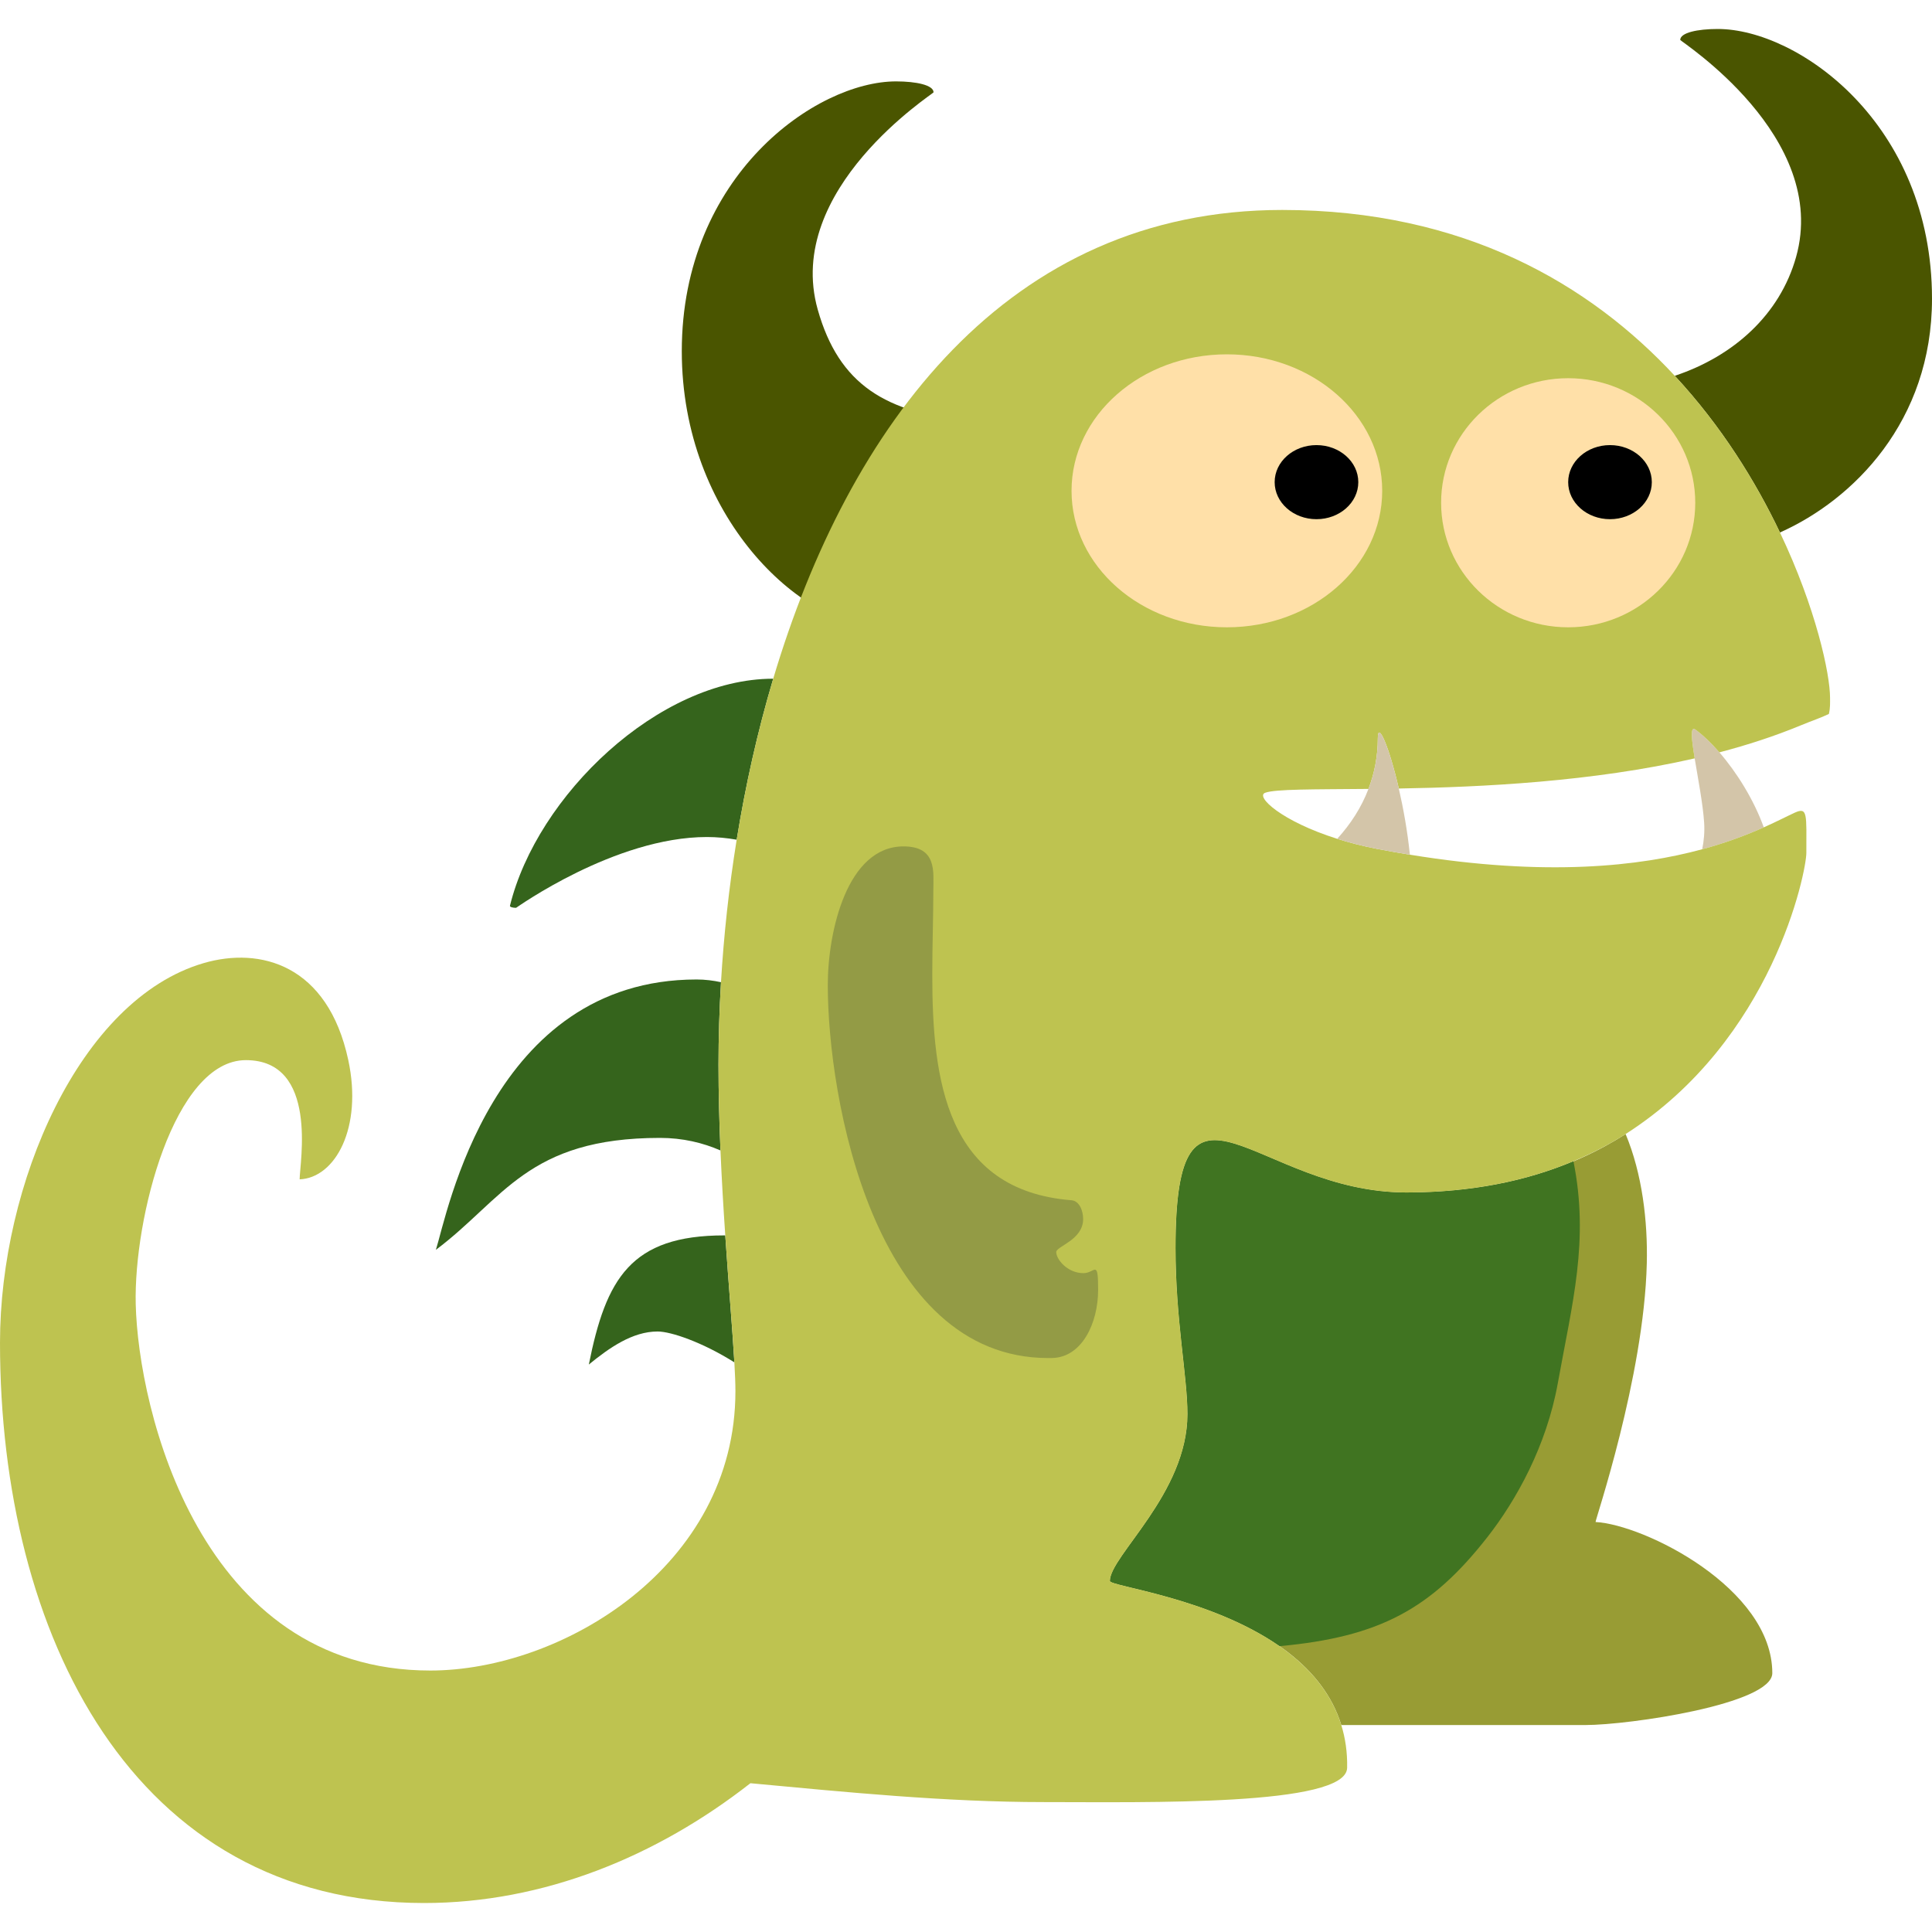
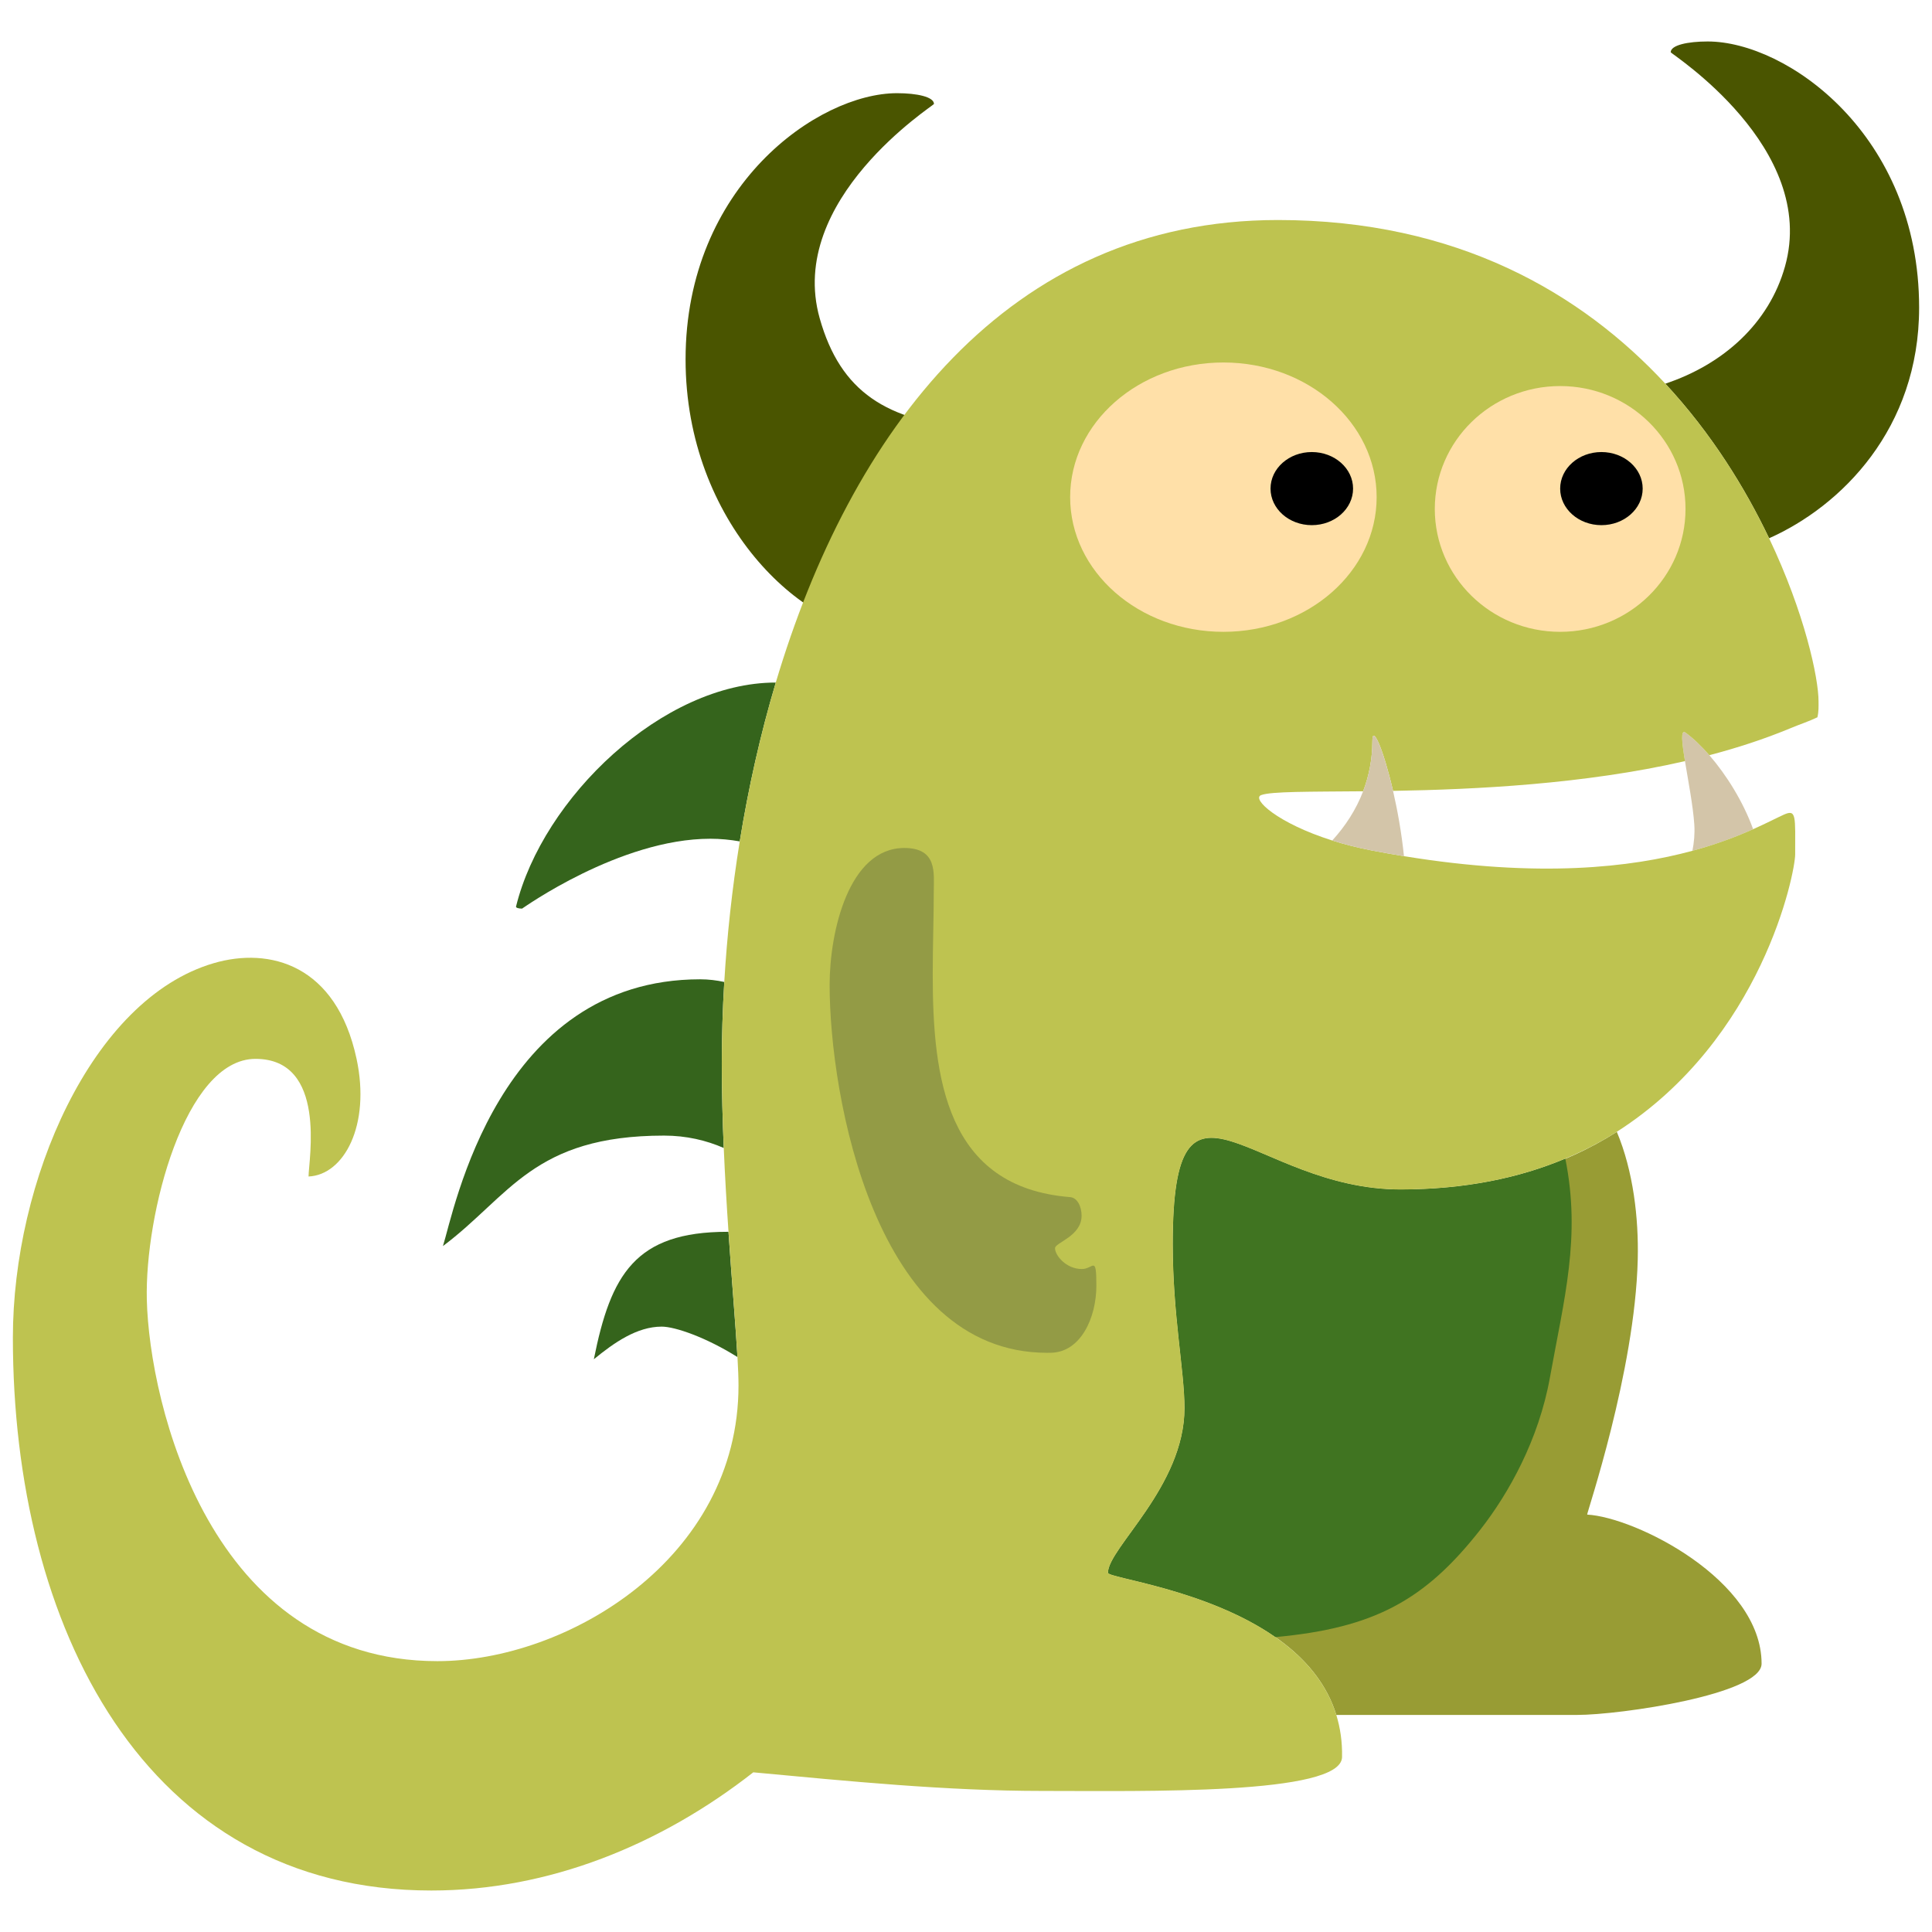
<svg xmlns="http://www.w3.org/2000/svg" version="1.1" id="Layer_1" x="0px" y="0px" width="150px" height="150px" viewBox="0 0 150 150" enable-background="new 0 0 150 150" xml:space="preserve">
  <g>
-     <path fill="#989C34" d="M91.27,96.891c0,5.566,0.924,9.984,0.924,12.898c0,6.168-6.021,11.014-6.021,12.957   c0,0.58,15.145,2.016,17.966,11.186c1.619,0,3.391,0,5.425,0c3.979,0,9.515,0,13.521,0c3.392,0,14.516-1.623,14.516-4.033   c0-6.582-9.943-11.531-13.721-11.73c-0.081-0.004,3.764-11.23,3.977-20.084c0.079-3.248-0.353-6.959-1.645-10.037   c-4.235,2.707-9.776,4.537-17.021,4.537C97.492,92.584,91.27,81.035,91.27,96.891z" />
-     <path fill="#407421" d="M109.191,92.584c-11.699,0-17.922-11.549-17.922,4.307c0,5.566,0.924,9.984,0.924,12.898   c0,6.168-6.021,11.014-6.021,12.957c0,0.414,7.725,1.268,13.169,5.061c7.779-0.713,11.774-2.893,16.135-8.459   c2.233-2.852,4.593-7.068,5.474-11.967c1.119-6.219,2.45-11.051,1.211-17.225c-1.804,0.758-3.781,1.371-5.967,1.789   C114.056,92.354,111.73,92.584,109.191,92.584z" />
-     <path fill="#4A5500" d="M75.393,32.678c-6.622-0.575-10.263-2.823-11.905-8.645c-2.639-9.359,8.993-16.76,8.993-16.864   c0-0.563-1.347-0.85-2.909-0.85c-6.214,0-16.638,7.316-16.638,20.947c0,12.871,9.313,21.438,15.476,21.438   c5.267,0,10.764-2.649,10.764-8.758C79.173,35.233,77.65,34.375,75.393,32.678z" />
-     <path fill="#35641C" d="M60.033,52.695c-8.916,0-18.344,9.09-20.439,17.626c-0.002,0.005-0.002,0.009-0.002,0.014   c0,0.09,0.22,0.148,0.476,0.148c0.024,0,7.661-5.497,14.816-5.497c0.787,0,1.562,0.076,2.313,0.209   C57.877,60.988,58.816,56.78,60.033,52.695L60.033,52.695z" />
-     <path fill="#35641C" d="M55.978,76.258c-0.603-0.131-1.234-0.211-1.896-0.211c-15.955,0-19.374,18.281-20.24,20.99   c5.267-3.949,7.106-8.691,17.4-8.691c1.756,0,3.329,0.377,4.696,0.975c-0.094-2.201-0.154-4.447-0.154-6.664   C55.784,80.568,55.85,78.428,55.978,76.258z" />
-     <path fill="#35641C" d="M56.231,95.916c-7.259,0-9.182,3.359-10.515,10.027c1.586-1.299,3.386-2.566,5.339-2.566   c1.047,0,3.487,0.838,5.961,2.395c-0.141-2.436-0.439-5.908-0.706-9.854C56.283,95.918,56.259,95.916,56.231,95.916z" />
-     <path fill="#D3C5A9" d="M136.94,64.235c-0.777-2.152-2.099-4.268-3.448-5.822c-0.638-0.736-1.281-1.351-1.873-1.776   c-0.402-0.289-0.287,0.762-0.045,2.244c0.252,1.535,0.64,3.532,0.735,4.984c0.048,0.728-0.018,1.416-0.15,2.071   C134.153,65.395,135.727,64.777,136.94,64.235z" />
+     <path fill="#989C34" d="M91.053,96.6c0,5.492,0.912,9.85,0.912,12.727c0,6.084-5.94,10.865-5.94,12.783   c0,0.572,14.942,1.988,17.726,11.037c1.598,0,3.346,0,5.354,0c3.926,0,9.388,0,13.341,0c3.347,0,14.323-1.602,14.323-3.98   c0-6.494-9.811-11.376-13.54-11.573c-0.079-0.004,3.716-11.079,3.925-19.816c0.078-3.203-0.348-6.865-1.624-9.902   c-4.179,2.67-9.646,4.477-16.792,4.477C97.191,92.35,91.053,80.955,91.053,96.6z" />
+     <path fill="#407421" d="M108.736,92.35c-11.545,0-17.684-11.395-17.684,4.25c0,5.492,0.912,9.85,0.912,12.727   c0,6.084-5.941,10.865-5.941,12.783c0,0.408,7.621,1.25,12.993,4.994c7.676-0.705,11.616-2.855,15.921-8.348   c2.201-2.813,4.529-6.973,5.399-11.807c1.104-6.137,2.419-10.904,1.195-16.994c-1.78,0.746-3.73,1.352-5.888,1.764   C113.535,92.123,111.24,92.35,108.736,92.35z" />
+     <path fill="#4A5500" d="M75.388,33.243c-6.534-0.567-10.126-2.786-11.747-8.53c-2.604-9.234,8.873-16.537,8.873-16.64   c0-0.555-1.329-0.838-2.87-0.838c-6.131,0-16.416,7.218-16.416,20.668c0,12.699,9.189,21.152,15.27,21.152   c5.196,0,10.621-2.614,10.621-8.641C79.118,35.763,77.615,34.917,75.388,33.243z" />
+     <path fill="#35641C" d="M60.232,52.993c-8.797,0-18.099,8.968-20.167,17.391c-0.002,0.005-0.002,0.009-0.002,0.014   c0,0.088,0.217,0.146,0.47,0.146c0.024,0,7.559-5.424,14.619-5.424c0.776,0,1.541,0.075,2.282,0.206   C58.105,61.174,59.032,57.023,60.232,52.993L60.232,52.993z" />
+     <path fill="#35641C" d="M56.232,76.24c-0.595-0.129-1.217-0.207-1.871-0.207c-15.743,0-19.116,18.037-19.971,20.711   c5.197-3.896,7.012-8.576,17.168-8.576c1.732,0,3.285,0.371,4.633,0.961c-0.092-2.171-0.152-4.386-0.152-6.573   C56.04,80.494,56.105,78.383,56.232,76.24z" />
+     <path fill="#35641C" d="M56.481,95.637c-7.162,0-9.059,3.314-10.375,9.895c1.564-1.281,3.341-2.533,5.268-2.533   c1.033,0,3.44,0.828,5.882,2.363c-0.14-2.402-0.433-5.829-0.697-9.723C56.533,95.639,56.509,95.637,56.481,95.637z" />
+     <path fill="#D3C5A9" d="M136.113,64.378c-0.767-2.124-2.071-4.211-3.4-5.745c-0.631-0.726-1.266-1.333-1.85-1.751   c-0.396-0.285-0.283,0.751-0.043,2.213c0.248,1.515,0.63,3.485,0.725,4.918c0.047,0.718-0.018,1.397-0.147,2.043   C133.363,65.523,134.916,64.914,136.113,64.378z" />
    <g>
-       <path fill="#4A5500" d="M150,23.197c0-13.63-10.425-20.947-16.639-20.947c-1.563,0-2.908,0.287-2.908,0.85    c0,0.104,11.632,7.505,8.991,16.865c-1.257,4.459-4.835,7.686-9.415,9.213c3.628,3.908,6.284,8.212,8.165,12.164    C143.878,38.813,150,32.719,150,23.197z" />
-       <path fill="#BEC350" d="M131.619,56.637c0.592,0.426,1.235,1.04,1.873,1.776c2.181-0.572,4.298-1.259,6.296-2.087    c0.915-0.38,1.534-0.57,2.207-0.896c0.11-0.464,0.09-0.855,0.09-1.253c0-1.835-1.083-6.943-3.891-12.836    c-1.881-3.952-4.537-8.256-8.165-12.164c-6.582-7.091-16.354-12.876-30.479-12.876c-21.349,0-33.666,16.771-39.518,36.394    c-1.217,4.085-2.156,8.293-2.837,12.5c-0.601,3.718-1.002,7.434-1.218,11.063c-0.128,2.17-0.194,4.311-0.194,6.398    c0,2.217,0.06,4.463,0.154,6.664c0.097,2.277,0.23,4.504,0.373,6.598c0.267,3.945,0.565,7.418,0.706,9.854    c0.051,0.896,0.082,1.652,0.082,2.24c0,13.641-13.499,21.688-23.692,21.688c-17.897,0-22.669-20.281-22.868-28.434    c-0.163-6.707,2.983-18.957,8.551-18.957c5.668,0,4.175,8.002,4.175,9.256c2.784-0.119,4.899-4.027,3.778-9.256    c-1.591-7.425-6.843-8.819-11.242-7.53C6.165,77.604,0,91.961,0,104.248c0,22.668,10.341,43.502,32.928,43.502    c9.279,0,18.066-3.613,25.333-9.301c7.494,0.699,15.193,1.465,22.762,1.465c7.992,0,23.504,0.33,23.568-2.658    c0.026-1.211-0.142-2.313-0.453-3.324c-0.806-2.621-2.62-4.607-4.797-6.125c-5.444-3.793-13.169-4.646-13.169-5.061    c0-1.943,6.021-6.789,6.021-12.957c0-2.914-0.924-7.332-0.924-12.898c0-15.855,6.223-4.307,17.922-4.307    c2.539,0,4.864-0.23,7.003-0.639c2.186-0.418,4.163-1.031,5.967-1.789c1.466-0.613,2.817-1.322,4.051-2.109    c11.464-7.33,14.033-20.402,14.033-21.832c0-2.991,0.117-3.582-0.899-3.12c-0.56,0.255-1.35,0.669-2.405,1.14    c-1.214,0.542-2.787,1.16-4.781,1.701c-4.803,1.306-12.062,2.16-22.695,0.422c-0.823-0.134-1.658-0.279-2.521-0.445    c-1.146-0.222-2.187-0.492-3.123-0.788c-4.326-1.364-6.369-3.284-5.597-3.573c0.792-0.296,3.797-0.26,8.024-0.301    c0.464-1.217,0.726-2.533,0.726-3.947c0-1.364,0.882,0.679,1.63,3.917c6.479-0.113,15.018-0.521,22.972-2.341    C131.332,57.399,131.217,56.348,131.619,56.637z" />
+       <path fill="#4A5500" d="M149,23.887c0-13.448-10.286-20.667-16.416-20.667c-1.544,0-2.871,0.283-2.871,0.839    c0,0.102,11.478,7.404,8.871,16.639c-1.238,4.4-4.77,7.583-9.289,9.091c3.581,3.855,6.199,8.102,8.057,12.001    C142.96,39.295,149,33.282,149,23.887z" />
+       <path fill="#BEC350" d="M130.863,56.882c0.584,0.42,1.219,1.026,1.85,1.751c2.151-0.564,4.239-1.242,6.212-2.059    c0.901-0.375,1.513-0.563,2.178-0.884c0.108-0.458,0.088-0.843,0.088-1.237c0-1.811-1.069-6.85-3.839-12.664    c-1.857-3.899-4.476-8.146-8.057-12.002c-6.494-6.997-16.136-12.705-30.073-12.705c-21.063,0-33.217,16.547-38.99,35.91    c-1.201,4.03-2.127,8.182-2.799,12.333c-0.593,3.668-0.988,7.334-1.201,10.915c-0.127,2.143-0.192,4.254-0.192,6.314    c0,2.188,0.06,4.402,0.152,6.574c0.096,2.248,0.227,4.443,0.368,6.51c0.264,3.893,0.557,7.32,0.697,9.723    c0.05,0.885,0.08,1.631,0.08,2.211c0,13.459-13.318,21.399-23.375,21.399c-17.659,0-22.368-20.012-22.563-28.056    c-0.161-6.619,2.943-18.705,8.437-18.705c5.593,0,4.12,7.895,4.12,9.133c2.747-0.117,4.833-3.974,3.728-9.133    c-1.569-7.325-6.752-8.7-11.093-7.429C7.083,77.568,1,91.734,1,103.857c0,22.367,10.203,42.922,32.489,42.922    c9.156,0,17.826-3.564,24.996-9.176c7.393,0.689,14.99,1.445,22.458,1.445c7.885,0,23.189,0.326,23.253-2.623    c0.026-1.195-0.14-2.281-0.446-3.279c-0.795-2.586-2.586-4.546-4.733-6.043c-5.372-3.744-12.993-4.585-12.993-4.994    c0-1.918,5.941-6.699,5.941-12.783c0-2.877-0.912-7.234-0.912-12.727c0-15.644,6.139-4.25,17.684-4.25    c2.504,0,4.797-0.227,6.908-0.631c2.157-0.412,4.107-1.018,5.888-1.764c1.446-0.605,2.78-1.305,3.996-2.082    c11.312-7.232,13.848-20.13,13.848-21.541c0-2.951,0.114-3.534-0.888-3.078c-0.552,0.251-1.332,0.659-2.373,1.124    c-1.199,0.535-2.75,1.145-4.717,1.679c-4.738,1.289-11.902,2.131-22.393,0.416c-0.813-0.132-1.637-0.275-2.488-0.439    c-1.13-0.219-2.157-0.485-3.082-0.777c-4.267-1.347-6.282-3.24-5.521-3.525c0.781-0.292,3.748-0.257,7.918-0.297    c0.458-1.201,0.717-2.5,0.717-3.894c0-1.347,0.869,0.669,1.607,3.864c6.392-0.111,14.817-0.514,22.666-2.31    C130.58,57.633,130.467,56.597,130.863,56.882z" />
    </g>
-     <path fill="#D3C5A9" d="M108.603,61.222c-0.748-3.237-1.63-5.281-1.63-3.917c0,1.415-0.262,2.73-0.726,3.947   c-0.547,1.436-1.383,2.729-2.428,3.874c0.937,0.296,1.977,0.566,3.123,0.788c0.863,0.166,1.698,0.311,2.521,0.445   C109.277,64.534,108.954,62.747,108.603,61.222z" />
-     <ellipse fill="#FFE0A8" cx="95.254" cy="38.107" rx="12.06" ry="10.597" />
-     <ellipse fill="#FFE0A8" cx="121.753" cy="39.034" rx="9.866" ry="9.67" />
-     <ellipse cx="102.211" cy="37.434" rx="3.247" ry="2.876" />
-     <ellipse cx="125" cy="37.434" rx="3.247" ry="2.876" />
-     <path fill="#939B45" d="M81.71,105.434c-0.11,0.002-0.221,0.004-0.329,0.004c-13.552,0-17.112-20.229-17.112-28.947   c0-4.174,1.496-10.777,5.879-10.777c2.622,0,2.316,1.998,2.316,3.397c0,2.039-0.082,4.284-0.082,6.558   c0,8.177,1.061,16.744,10.812,17.519c0.587,0.047,0.901,0.775,0.901,1.461c0,1.625-2.09,2.113-2.09,2.561   c0,0.557,0.862,1.637,2.115,1.637c0.904,0,1.138-1.15,1.138,1.303C85.259,102.729,83.999,105.375,81.71,105.434z" />
+     <path fill="#D3C5A9" d="M108.156,61.406c-0.738-3.194-1.609-5.211-1.609-3.864c0,1.396-0.258,2.693-0.716,3.894   c-0.541,1.417-1.366,2.692-2.397,3.822c0.926,0.292,1.952,0.558,3.082,0.777c0.852,0.164,1.676,0.307,2.488,0.439   C108.82,64.674,108.501,62.91,108.156,61.406z" />
+     <ellipse fill="#FFE0A8" cx="94.984" cy="38.599" rx="11.898" ry="10.456" />
+     <ellipse fill="#FFE0A8" cx="121.13" cy="39.514" rx="9.733" ry="9.541" />
+     <ellipse cx="101.848" cy="37.935" rx="3.204" ry="2.838" />
+     <ellipse cx="124.334" cy="37.935" rx="3.203" ry="2.838" />
+     <path fill="#939B45" d="M81.62,105.027c-0.108,0.002-0.218,0.004-0.325,0.004c-13.37,0-16.883-19.959-16.883-28.56   c0-4.119,1.476-10.634,5.8-10.634c2.587,0,2.286,1.972,2.286,3.351c0,2.013-0.081,4.228-0.081,6.47   c0,8.069,1.046,16.521,10.667,17.286c0.58,0.047,0.891,0.766,0.891,1.441c0,1.604-2.063,2.084-2.063,2.526   c0,0.552,0.851,1.616,2.088,1.616c0.892,0,1.122-1.135,1.122,1.285C85.122,102.359,83.88,104.971,81.62,105.027z" />
  </g>
</svg>
